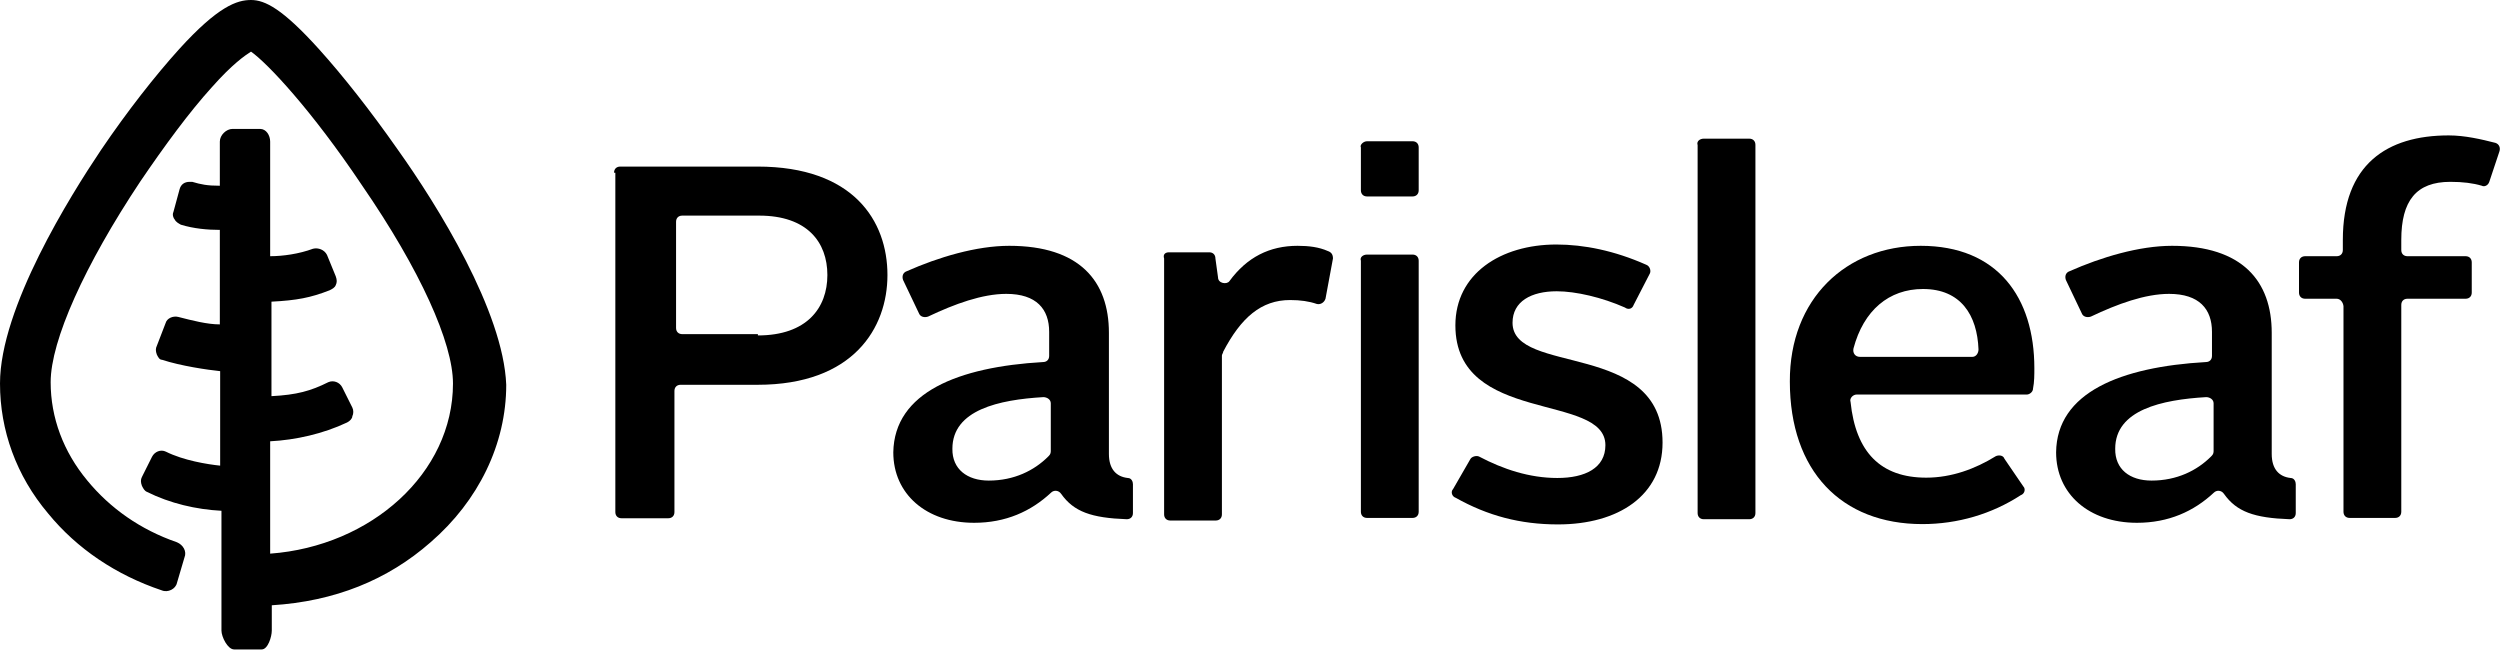
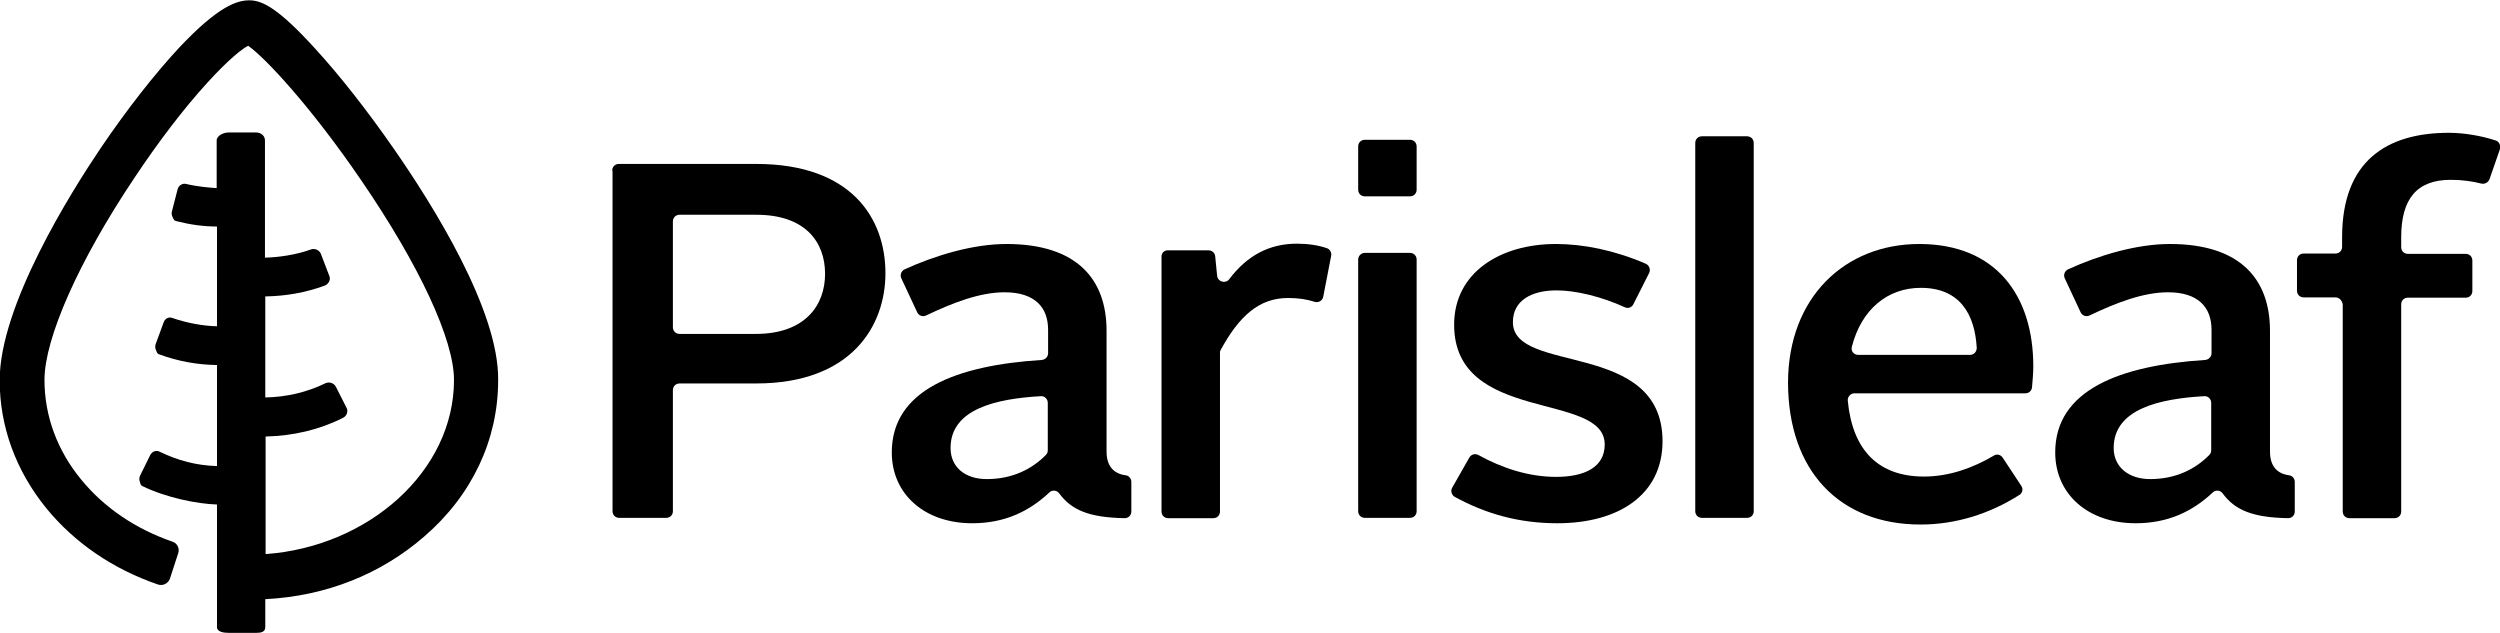
- <svg xmlns="http://www.w3.org/2000/svg" version="1.1" id="Layer_1" x="0px" y="0px" viewBox="0 180 769.9 200" enable-background="new 0 180 769.9 200" xml:space="preserve">
+ <svg xmlns="http://www.w3.org/2000/svg" version="1.1" id="Layer_1" x="0px" y="0px" viewBox="-151 660.8 786.9 199.1" enable-background="new -151 660.8 786.9 199.1" xml:space="preserve">
  <g>
-     <path d="M122.3,225.8c-8.2-11.7-16.7-22.5-24.1-30.7C87,182.7,81.6,180,77.3,180c-4.3,0-10.1,1.9-22.1,15.1   c-7.4,8.2-15.9,19-24.1,31.1C21.7,240.2,0,274.8,0,298.1c0,14.4,5,28.4,14.8,40c8.9,10.9,21,19,35,23.7c1.9,0.8,4.3-0.4,4.7-2.3   l2.3-7.8c0.8-1.9-0.4-3.9-2.3-4.7c-11.3-3.9-20.6-10.5-27.6-19c-7.4-8.9-11.3-19.4-11.3-30.3c0-12.8,10.5-36.1,27.6-61.8   c7.4-10.9,15.1-21.4,22.1-29.1c6.2-7,10.1-9.7,12-10.9c5,3.5,18.6,17.9,34.2,41.2c17.9,26,28,48.5,28,61   c0,27.6-25.2,50.1-56.3,52.4v-34.6c7.8-0.4,16.3-2.3,23.7-5.8c0.8-0.4,1.6-1.2,1.6-1.9c0.4-0.8,0.4-1.9,0-2.7l-3.1-6.2   c-0.8-1.6-2.7-2.3-4.3-1.6c-5.4,2.7-9.7,3.9-17.5,4.3v-29.1c7.8-0.4,12-1.2,17.9-3.5c0.8-0.4,1.6-0.8,1.9-1.6   c0.4-0.8,0.4-1.6,0-2.7l-2.7-6.6c-0.8-1.6-2.7-2.3-4.3-1.9c-4.3,1.6-9.3,2.3-13.2,2.3v-35.3c0-1.9-1.2-3.9-3.1-3.9h-8.5   c-1.9,0-3.9,1.9-3.9,3.9v13.6c-3.9,0-5.8-0.4-8.5-1.2h-0.8c-1.6,0-2.7,0.8-3.1,2.3l-1.9,7c-0.4,0.8,0,1.9,0.4,2.3   c0.4,0.8,1.2,1.2,1.9,1.6c3.9,1.2,8.2,1.6,12,1.6v29.1c-3.9,0-8.5-1.2-12.8-2.3c-1.6-0.4-3.5,0.4-3.9,1.9l-2.7,7   c-0.4,0.8-0.4,1.6,0,2.7c0.4,0.8,0.8,1.6,1.6,1.6c5.8,1.9,14,3.1,17.9,3.5v29.1c-3.9-0.4-11.3-1.6-16.7-4.3c-1.6-0.8-3.5,0-4.3,1.6   l-3.1,6.2c-0.4,0.8-0.4,1.6,0,2.7c0.4,0.8,0.8,1.6,1.6,1.9c7,3.5,15.1,5.4,22.9,5.8v36.9c0,1.9,1.9,5.8,3.9,5.8h8.5   c1.9,0,3.1-3.9,3.1-5.8v-7.8c19.4-1.2,35.7-7.8,48.9-19.4c14.8-12.8,23.3-30.3,23.3-48.5C155,275.9,134.8,243.3,122.3,225.8z" />
+     <path d="M-27.2,707.4c-8.2-11.8-16.9-22.9-24.7-31.4c-11.4-12.5-16.5-15.1-20.6-15.1c-3.8,0-9.7,1.7-22.2,15   c-7.7,8.3-16.4,19.4-24.6,31.5c-9.5,14.1-31.8,49.6-31.8,73.1c0,14.6,5.1,28.5,14.7,40.3c8.9,10.9,21.1,19.2,35.2,24   c1.5,0.5,3.2-0.4,3.7-1.9l2.6-8c0.5-1.5-0.3-3.1-1.8-3.6c-11.6-4-21.5-10.7-28.7-19.5c-7.6-9.2-11.6-20.1-11.6-31.4   c0-13.1,10.8-37.5,28.3-63.6c7.5-11.3,15.6-21.9,22.9-29.9s11.2-10.8,12.9-11.7c5.2,3.6,19.6,18.9,35.7,42.5   c18.2,26.6,29.1,50,29.1,62.7c0,28.8-27,52.5-59.3,54.8v-37c8.6-0.2,16.9-2.1,24.4-5.9c0.6-0.3,1-0.8,1.2-1.4s0.2-1.3-0.2-1.9   l-3.3-6.5c-0.6-1.1-2-1.6-3.2-1.1c-5.9,2.9-12.5,4.4-19,4.5v-31.8c6.5-0.1,12.7-1.2,18.7-3.4c0.6-0.2,1.1-0.7,1.4-1.3   c0.3-0.6,0.3-1.3,0-1.9l-2.6-6.8c-0.5-1.2-1.9-1.8-3.1-1.4c-4.6,1.7-10.2,2.5-14.5,2.6v-36.9c0-1.5-1.3-2.5-2.8-2.5h-8.7   c-1.5,0-3.7,1-3.7,2.5V720c-2.1-0.1-6.4-0.5-9.6-1.3c-1.2-0.3-2.4,0.5-2.7,1.7l-1.8,7c-0.2,0.6,0,1.3,0.3,1.9   c0.3,0.6,0.4,1,1.1,1.1c4.3,1.1,8.5,1.7,12.8,1.7v31.4c-4.3-0.1-9.4-1-14-2.6c-1.2-0.5-2.4,0.2-2.8,1.4l-2.5,6.8   c-0.2,0.6-0.2,1.3,0.1,1.9c0.3,0.6,0.3,1.1,0.9,1.3c6,2.2,11.9,3.3,18.3,3.4v31.8c-6.5-0.2-12.2-1.7-18-4.5c-1.2-0.6-2.4-0.1-3,1   l-3.2,6.5c-0.3,0.6-0.3,1.3-0.1,1.9s0.2,1.1,0.8,1.4c7.4,3.6,17.1,5.6,23.5,5.8v38.6c0,1.5,2.1,1.8,3.7,1.8h8.7   c1.5,0,2.8-0.3,2.8-1.8v-8.8c19.4-1,36.5-8,50-19.7c15.1-13,23.3-30.5,23.3-49.2C6.1,758.5-14.8,725.2-27.2,707.4z" />
    <g>
-       <path d="M189.1,233.2c0-1.2,0.8-1.9,1.9-1.9h42.3c29.5,0,40,16.7,40,33.4c0,16.3-10.5,33.8-40,33.8h-23.7    c-1.2,0-1.9,0.8-1.9,1.9v37.3c0,1.2-0.8,1.9-1.9,1.9h-14.4c-1.2,0-1.9-0.8-1.9-1.9V233.2H189.1z M233.4,283.3    c15.1,0,21.4-8.5,21.4-18.6c0-10.1-6.2-18.3-21-18.3h-23.7c-1.2,0-1.9,0.8-1.9,1.9V281c0,1.2,0.8,1.9,1.9,1.9h23.3V283.3z" />
-       <path d="M321.2,291.5c1.2,0,1.9-0.8,1.9-1.9v-7.4c0-7-3.9-11.7-13.2-11.7c-7.4,0-15.9,3.1-24.1,7    c-1.2,0.4-2.3,0-2.7-0.8l-5-10.5c-0.4-1.2,0-2.3,1.2-2.7c9.7-4.3,21.4-7.8,31.5-7.8c21.7,0,30.7,10.9,30.7,26.8v37.3    c0,4.7,2.3,7,5.8,7.4c1.2,0,1.6,1.2,1.6,1.9v8.9c0,1.2-0.8,1.9-1.9,1.9c-10.9-0.4-16.3-2.3-20.2-7.8c-0.8-1.2-2.3-1.2-3.1-0.4    c-6.2,5.8-14,9.3-23.7,9.3c-14.8,0-24.9-8.9-24.9-21.7C275.4,300.8,295.2,293,321.2,291.5z M304.5,328c7.8,0,14-3.1,18.3-7.4    c0.4-0.4,0.8-0.8,0.8-1.6v-14.8c0-1.2-1.2-1.9-2.3-1.9c-13.6,0.8-28,3.9-28,15.9C293.2,324.5,297.9,328,304.5,328z" />
-       <path d="M360,257.7h12.4c1.2,0,1.9,0.8,1.9,1.9l0.8,5.8c0,1.9,2.7,2.3,3.5,1.2c5.4-7.4,12.4-10.9,21-10.9    c3.5,0,6.6,0.4,9.3,1.6c1.2,0.4,1.6,1.2,1.6,2.3l-2.3,12.4c-0.4,1.2-1.6,1.9-2.7,1.6c-2.3-0.8-5-1.2-8.2-1.2    c-8.9,0-15.1,5.4-20.6,15.9c0,0.4-0.4,0.8-0.4,1.2v48.9c0,1.2-0.8,1.9-1.9,1.9h-14c-1.2,0-1.9-0.8-1.9-1.9v-78.8    C358.1,258.4,358.8,257.7,360,257.7z" />
-       <path d="M421,223.5h14c1.2,0,1.9,0.8,1.9,1.9v13.2c0,1.2-0.8,1.9-1.9,1.9h-14c-1.2,0-1.9-0.8-1.9-1.9v-13.2    C418.7,224.7,419.8,223.5,421,223.5z M421,258.4h14c1.2,0,1.9,0.8,1.9,1.9v77.3c0,1.2-0.8,1.9-1.9,1.9h-14c-1.2,0-1.9-0.8-1.9-1.9    v-77.3C418.7,259.2,419.8,258.4,421,258.4z" />
-       <path d="M452.8,321.4c0.4-0.8,1.9-1.2,2.7-0.8c7.4,3.9,15.5,6.6,24.1,6.6s14.8-3.1,14.8-10.1    c0-16.3-46.2-6.2-46.2-36.9c0-15.9,14-24.9,31.1-24.9c8.5,0,17.9,1.9,27.6,6.2c1.2,0.4,1.6,1.9,1.2,2.7l-5,9.7    c-0.4,1.2-1.6,1.6-2.7,0.8c-7-3.1-15.1-5-21-5c-7.8,0-13.6,3.1-13.6,9.7c0,16.3,46.2,5.4,46.2,36.9c0,16.3-13.6,25.2-32.2,25.2    c-11.7,0-21.7-2.7-31.5-8.2c-1.2-0.4-1.6-1.9-0.8-2.7L452.8,321.4z" />
-       <path d="M524.7,222.7h14c1.2,0,1.9,0.8,1.9,1.9v113.4c0,1.2-0.8,1.9-1.9,1.9h-14c-1.2,0-1.9-0.8-1.9-1.9V224.7    C522.4,223.5,523.5,222.7,524.7,222.7z" />
-       <path d="M591.5,255.7c23.7,0,35,15.9,35,37.7c0,1.9,0,4.3-0.4,6.2c0,1.2-1.2,1.9-1.9,1.9h-52.4    c-1.2,0-2.3,1.2-1.9,2.3c1.6,15.5,9.3,23.3,23.3,23.3c7.8,0,15.1-2.7,21.4-6.6c0.8-0.4,2.3-0.4,2.7,0.8l5.8,8.5    c0.8,0.8,0.4,2.3-0.8,2.7c-8.9,5.8-19.4,8.9-30.3,8.9c-24.9,0-40.8-16.3-40.8-43.9C551.1,272,568.6,255.7,591.5,255.7z     M572.8,289.9h34.6c1.2,0,1.9-1.2,1.9-2.3c-0.4-10.5-5.4-18.6-17.1-18.6c-10.5,0-18.3,6.6-21.4,18.3    C570.5,288.7,571.3,289.9,572.8,289.9z" />
-       <path d="M679.3,291.5c1.2,0,1.9-0.8,1.9-1.9v-7.4c0-7-3.9-11.7-13.2-11.7c-7.4,0-15.9,3.1-24.1,7    c-1.2,0.4-2.3,0-2.7-0.8l-5-10.5c-0.4-1.2,0-2.3,1.2-2.7c9.7-4.3,21.4-7.8,31.5-7.8c21.7,0,30.7,10.9,30.7,26.8v37.3    c0,4.7,2.3,7,5.8,7.4c1.2,0,1.6,1.2,1.6,1.9v8.9c0,1.2-0.8,1.9-1.9,1.9c-10.9-0.4-16.3-2.3-20.2-7.8c-0.8-1.2-2.3-1.2-3.1-0.4    c-6.2,5.8-14,9.3-23.7,9.3c-14.8,0-24.9-8.9-24.9-21.7C633.4,300.8,653.2,293,679.3,291.5z M662.6,328c7.8,0,14-3.1,18.3-7.4    c0.4-0.4,0.8-0.8,0.8-1.6v-14.8c0-1.2-1.2-1.9-2.3-1.9c-13.6,0.8-28,3.9-28,15.9C651.3,324.5,655.9,328,662.6,328z" />
-       <path d="M719.6,272h-9.7c-1.2,0-1.9-0.8-1.9-1.9v-9.3c0-1.2,0.8-1.9,1.9-1.9h9.7c1.2,0,1.9-0.8,1.9-1.9v-3.1    c0-23.3,13.6-32.2,32.6-32.2c5,0,10.1,1.2,14.4,2.3c1.2,0.4,1.6,1.6,1.2,2.7l-3.1,9.3c-0.4,1.2-1.6,1.6-2.3,1.2    c-2.7-0.8-5.8-1.2-9.7-1.2c-10.5,0-15.1,5.8-15.1,17.9v3.1c0,1.2,0.8,1.9,1.9,1.9h17.9c1.2,0,1.9,0.8,1.9,1.9v9.3    c0,1.2-0.8,1.9-1.9,1.9h-17.9c-1.2,0-1.9,0.8-1.9,1.9v63.7c0,1.2-0.8,1.9-1.9,1.9h-14c-1.2,0-1.9-0.8-1.9-1.9v-63.3    C721.6,273.2,720.8,272,719.6,272z" />
+       <path d="M41.7,714.5c0-1.2,0.9-2.1,2.1-2.1h43.2c30.1,0,40.7,17.2,40.7,34.4c0,16.7-10.8,34.7-40.7,34.7H62.9    c-1.2,0-2.1,0.9-2.1,2.1v38.1c0,1.2-0.9,2.1-2.1,2.1H43.9c-1.2,0-2.1-0.9-2.1-2.1V714.5z M86.9,765.9c15.4,0,21.8-8.9,21.8-18.9    c0-10.2-6.4-18.6-21.6-18.6H62.9c-1.2,0-2.1,0.9-2.1,2.1v33.3c0,1.2,0.9,2.1,2.1,2.1H86.9z" />
+       <path d="M176.9,774.1c1.1-0.1,2-1,2-2.1v-7.4c0-7-4.1-11.8-13.7-11.8c-7.7,0-16.1,3.2-24.7,7.3    c-1,0.5-2.3,0.1-2.8-1l-5-10.7c-0.5-1.1,0-2.3,1-2.8c9.8-4.5,21.7-8,32.1-8c22.4,0,31.5,11.3,31.5,27.3v38c0,4.7,2.3,7,6,7.5    c1,0.1,1.8,1,1.8,2.1v9.3c0,1.2-0.9,2.1-2.1,2.1c-11.1-0.2-16.7-2.5-20.6-7.8c-0.7-1-2.2-1.2-3.1-0.3c-6.4,6-14.1,9.7-24.3,9.7    c-14.9,0-25.3-9.1-25.3-22.3C129.7,783.5,150.1,775.8,176.9,774.1z M159.6,811.6c8.1,0,14.3-3.2,18.6-7.6c0.4-0.4,0.6-0.9,0.6-1.5    v-14.9c0-1.2-1-2.2-2.2-2.1c-14,0.8-28.4,4-28.4,16.3C148.2,807.8,152.7,811.6,159.6,811.6z" />
+       <path d="M216.5,739.6h12.9c1.1,0,2,0.8,2.1,1.9l0.6,6.1c0.2,1.9,2.6,2.6,3.8,1.1c5.7-7.6,12.8-11.2,21.3-11.2    c3.6,0,6.7,0.5,9.4,1.4c1,0.3,1.6,1.4,1.4,2.4l-2.5,12.9c-0.2,1.2-1.5,2-2.7,1.6c-2.5-0.8-5.1-1.2-8.4-1.2    c-9.1,0-15.4,5.7-21.2,16.4c-0.2,0.3-0.2,0.7-0.2,1v49.8c0,1.2-0.9,2.1-2.1,2.1h-14.2c-1.2,0-2.1-0.9-2.1-2.1v-80    C214.5,740.5,215.4,739.6,216.5,739.6z" />
+       <path d="M278.6,704.8h14.2c1.2,0,2.1,0.9,2.1,2.1v13.6c0,1.2-0.9,2.1-2.1,2.1h-14.2c-1.2,0-2.1-0.9-2.1-2.1v-13.6    C276.5,705.7,277.4,704.8,278.6,704.8z M278.6,740.4h14.2c1.2,0,2.1,0.9,2.1,2.1v79.2c0,1.2-0.9,2.1-2.1,2.1h-14.2    c-1.2,0-2.1-0.9-2.1-2.1v-79.2C276.5,741.4,277.4,740.4,278.6,740.4z" />
+       <path d="M311.5,804.8c0.6-1,1.8-1.3,2.8-0.8c7.4,4.1,15.8,6.9,24.5,6.9c8.9,0,15.3-3,15.3-10.2    c0-16.8-47.4-6.4-47.4-37.7c0-16.4,14.5-25.4,32-25.4c8.6,0,18.3,1.9,28.3,6.2c1.1,0.5,1.6,1.8,1.1,2.9l-5,9.9    c-0.5,1-1.7,1.4-2.7,0.9c-7.2-3.3-15.4-5.3-21.4-5.3c-8,0-13.8,3.2-13.8,10c0,16.6,47.1,5.4,47.1,37.5c0,16.8-13.8,25.8-33.1,25.8    c-12,0-22.4-2.9-32.3-8.3c-1-0.6-1.4-1.9-0.8-2.9L311.5,804.8z" />
+       <path d="M384.7,703.7h14.2c1.2,0,2.1,0.9,2.1,2.1v115.9c0,1.2-0.9,2.1-2.1,2.1h-14.2c-1.2,0-2.1-0.9-2.1-2.1V705.8    C382.6,704.6,383.5,703.7,384.7,703.7z" />
+       <path d="M453.1,737.6c24.3,0,35.9,16.4,35.9,38.5c0,1.9-0.2,4.5-0.4,6.6c-0.1,1.1-1,1.9-2.1,1.9h-53.8    c-1.2,0-2.2,1.1-2.1,2.3c1.5,15.7,9.7,23.9,24,23.9c7.9,0,15.4-2.7,22-6.6c0.9-0.6,2.2-0.3,2.8,0.7l5.8,8.8c0.7,1,0.4,2.3-0.6,2.9    c-9.3,5.9-19.9,9.3-31.1,9.3c-25.3,0-41.7-16.7-41.7-44.8C411.9,754.4,429.7,737.6,453.1,737.6z M433.9,772.5h35.2    c1.2,0,2.1-1,2.1-2.2c-0.6-10.7-5.4-18.9-17.6-18.9c-10.5,0-18.7,6.8-21.7,18.5C431.5,771.3,432.5,772.5,433.9,772.5z" />
+       <path d="M543.1,774.1c1.1-0.1,2-1,2-2.1v-7.4c0-7-4.1-11.8-13.7-11.8c-7.7,0-16.1,3.2-24.7,7.3    c-1,0.5-2.3,0.1-2.8-1l-5-10.7c-0.5-1.1,0-2.3,1-2.8c9.8-4.5,21.7-8,32.1-8c22.4,0,31.5,11.3,31.5,27.3v38c0,4.7,2.3,7,6,7.5    c1,0.1,1.8,1,1.8,2.1v9.3c0,1.2-0.9,2.1-2.1,2.1c-11.1-0.2-16.7-2.5-20.6-7.8c-0.7-1-2.2-1.2-3.1-0.3c-6.4,6-14.1,9.7-24.3,9.7    c-14.9,0-25.3-9.1-25.3-22.3C495.9,783.5,516.4,775.8,543.1,774.1z M525.8,811.6c8.1,0,14.3-3.2,18.6-7.6c0.4-0.4,0.6-0.9,0.6-1.5    v-14.9c0-1.2-1-2.2-2.2-2.1c-14,0.8-28.5,4-28.5,16.3C514.3,807.8,519,811.6,525.8,811.6z" />
+       <path d="M584.1,754.4h-10c-1.2,0-2.1-0.9-2.1-2.1v-9.6c0-1.2,0.9-2.1,2.1-2.1h10c1.2,0,2.1-0.9,2.1-2.1v-3    c0-24,14-32.9,33.6-32.9c5,0,10.4,1,14.7,2.4c1.1,0.3,1.7,1.6,1.4,2.7l-3.3,9.5c-0.4,1-1.4,1.6-2.5,1.4c-2.8-0.7-5.9-1.2-9.7-1.2    c-10.7,0-15.6,6-15.6,18.1v3.1c0,1.2,0.9,2.1,2.1,2.1h18.2c1.2,0,2.1,0.9,2.1,2.1v9.6c0,1.2-0.9,2.1-2.1,2.1h-18.2    c-1.2,0-2.1,0.9-2.1,2.1v65.2c0,1.2-0.9,2.1-2.1,2.1h-14.2c-1.2,0-2.1-0.9-2.1-2.1v-65.2C586.2,755.4,585.3,754.4,584.1,754.4z" />
    </g>
  </g>
</svg>
